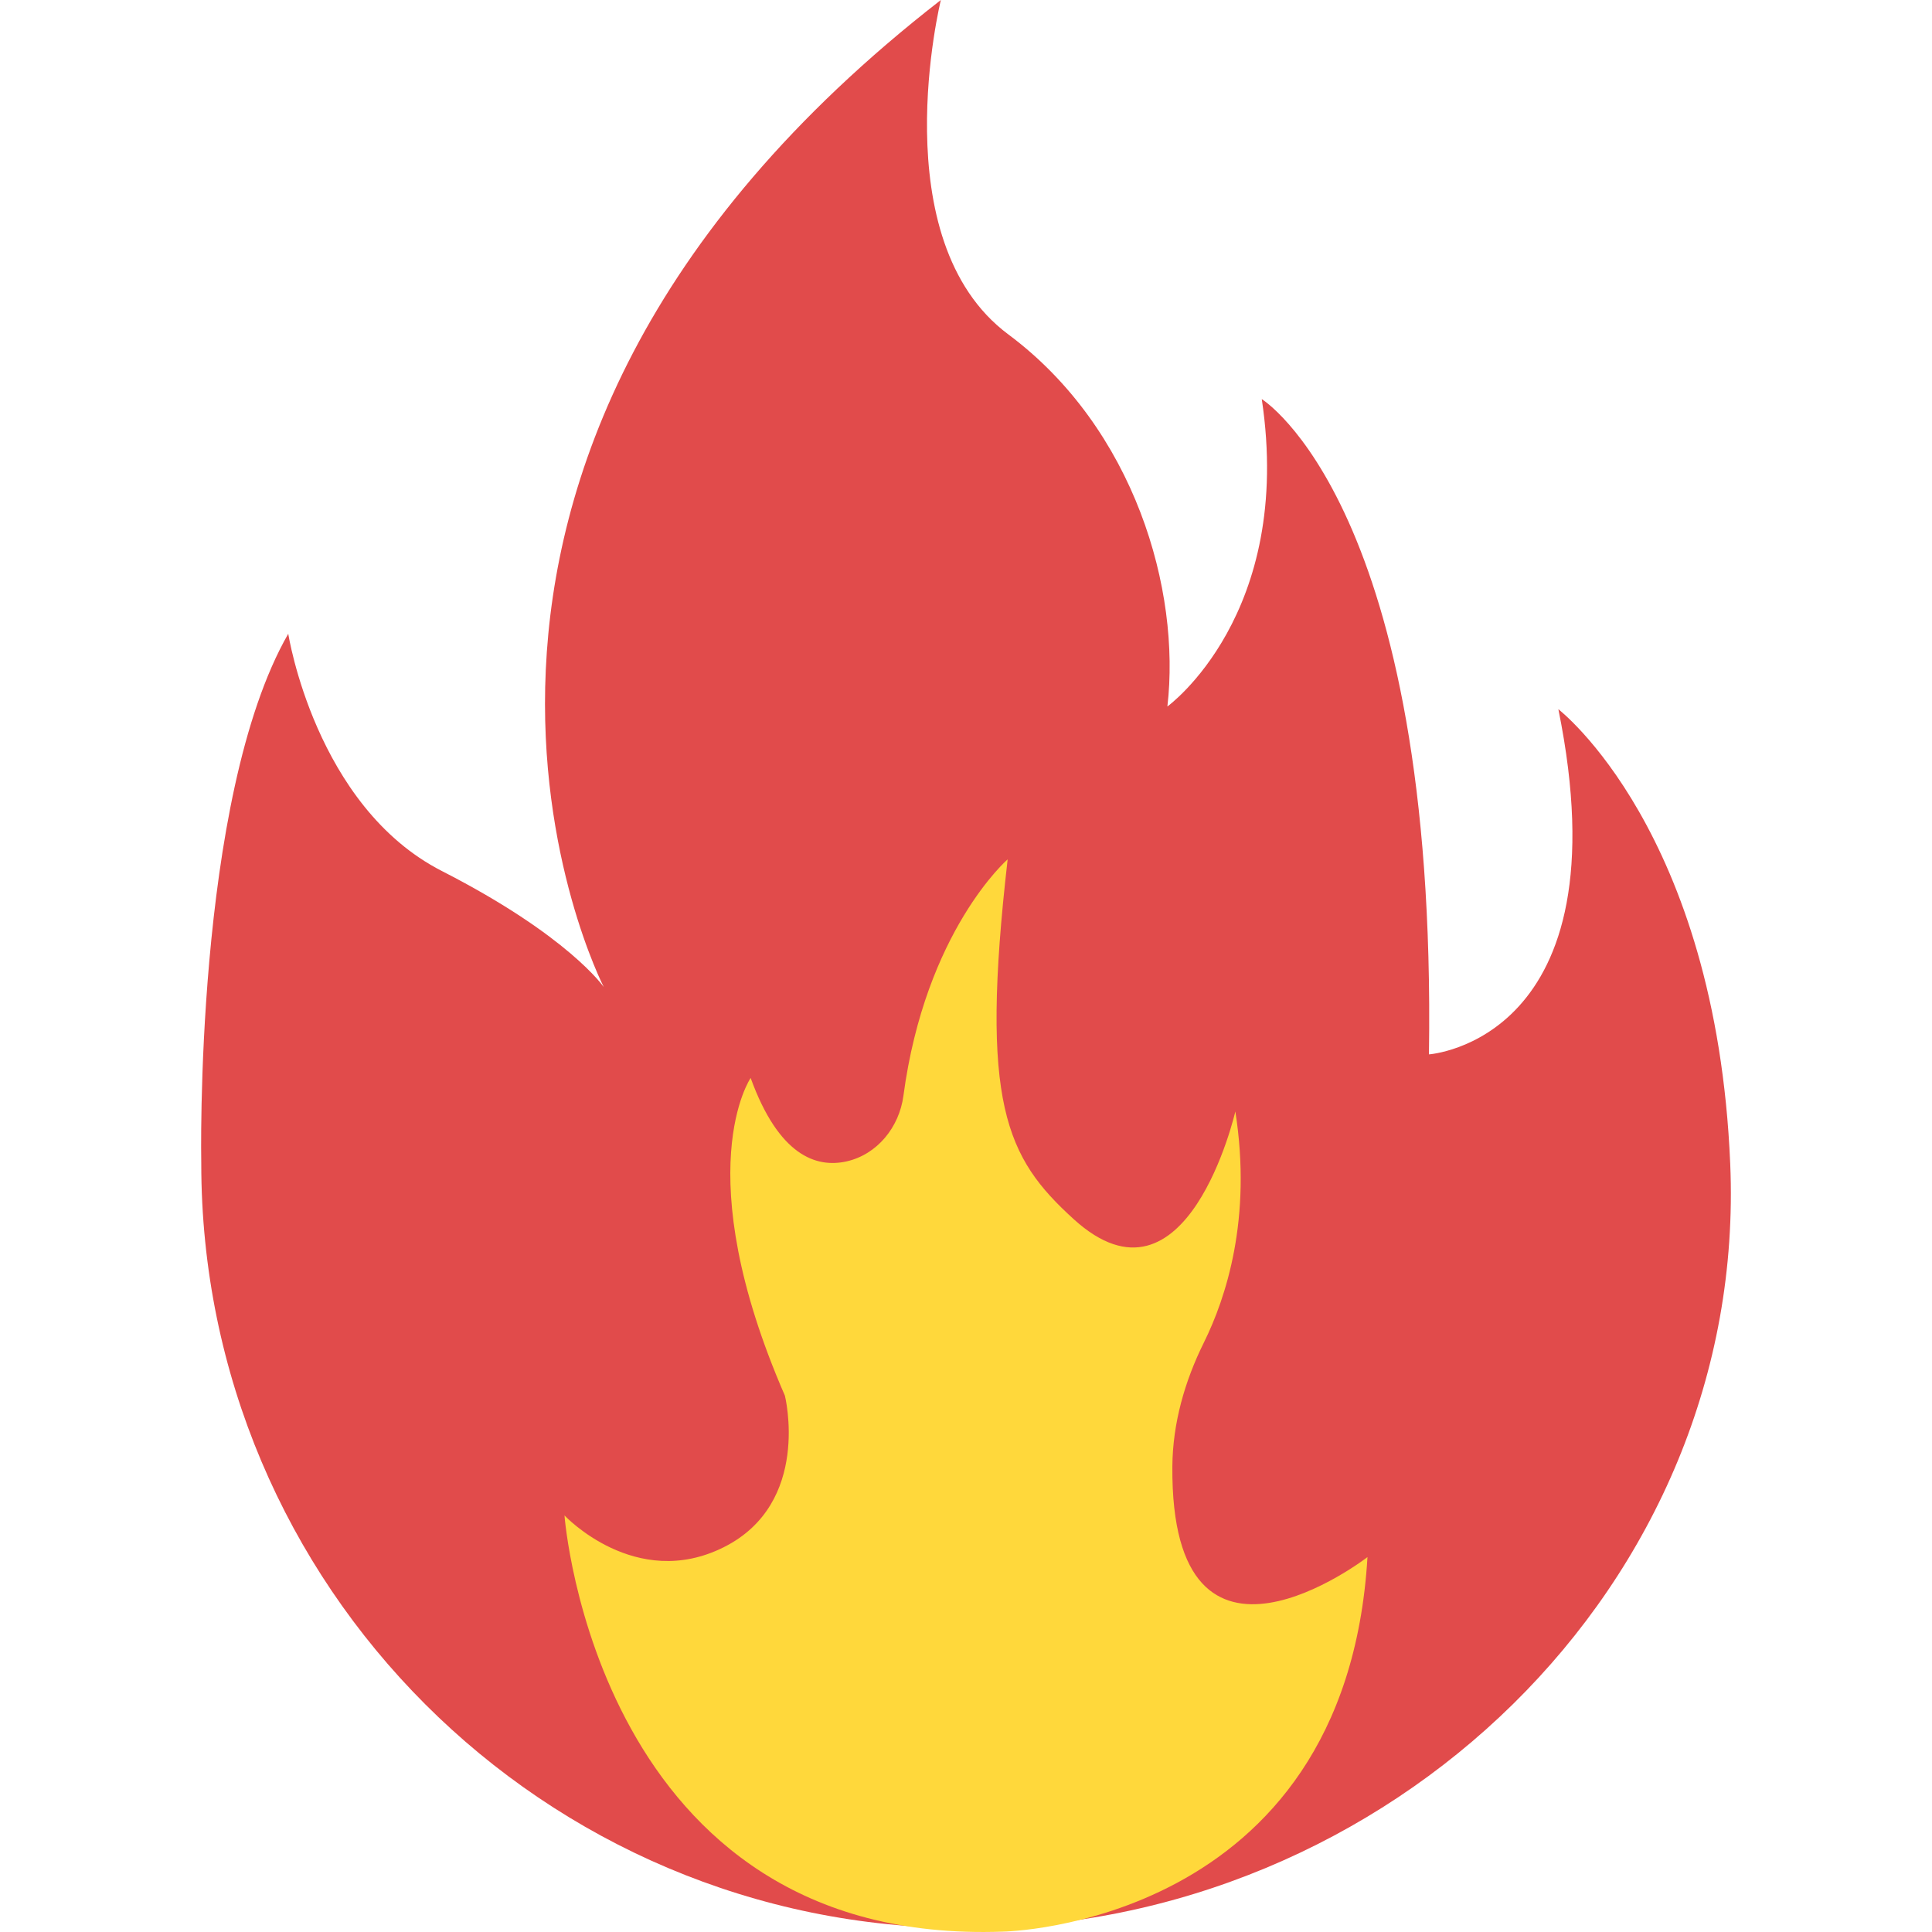
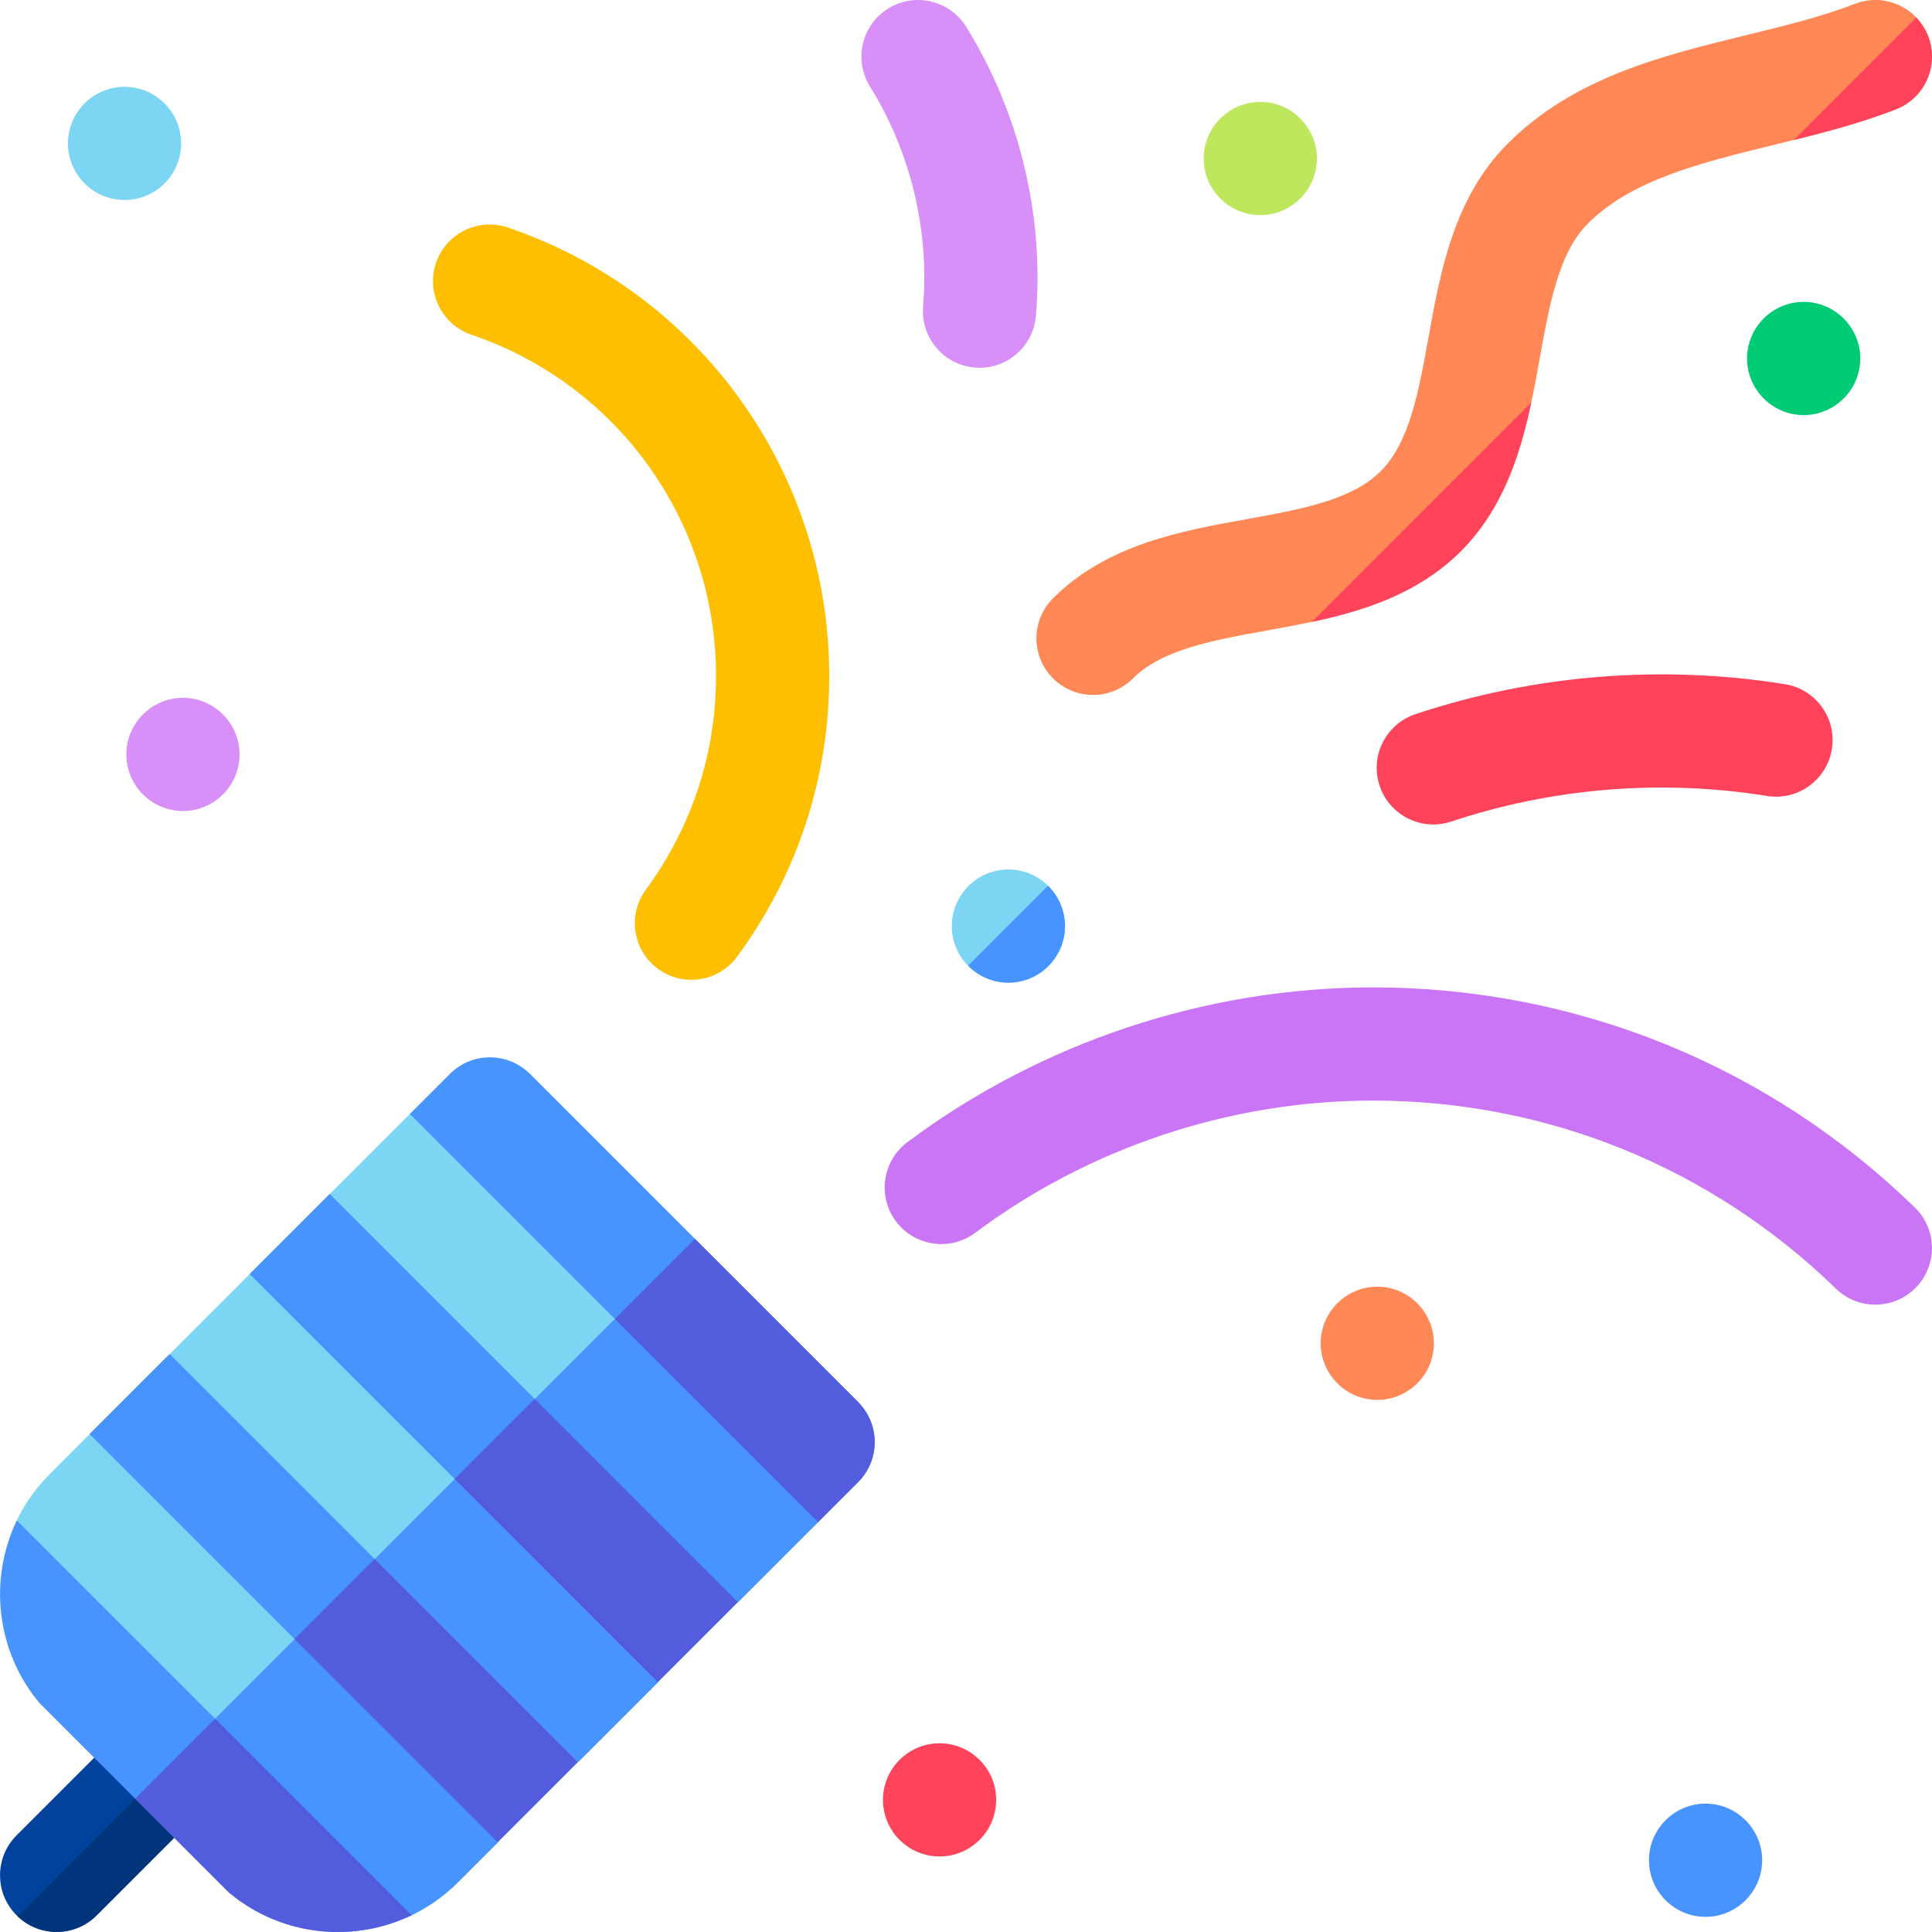
- <svg xmlns="http://www.w3.org/2000/svg" version="1.1" id="Capa_1" x="0px" y="0px" viewBox="0 0 509.953 509.953" style="enable-background:new 0 0 509.953 509.953;" xml:space="preserve">
-   <path style="fill:#E14B4B;" d="M456.693,307.136c4.736,111.344-90.336,201.792-201.792,201.792S53.125,418.576,53.125,307.136  c0,0-1.952-96.448,22.96-139.856c0,0,7.12,45.552,40.576,62.64s42.704,30.608,42.704,30.608S88.901,123.856,248.341,0  c0,0-15.664,63.344,17.792,88.256s45.552,67.616,42,98.224c0,0,33.456-24.208,24.912-81.136c0,0,46.272,28.464,44.128,172.96  c0,0,51.952-3.552,34.16-91.104C411.333,187.2,452.965,219.232,456.693,307.136z" />
-   <path style="fill:#FFD83B;" d="M148.997,400c0,0,8.4,113.728,115.664,109.856c0,0,90.464-1.296,96.288-98.864  c0,0-52,40.208-51.504-23.904c0.08-11.408,3.264-22.528,8.336-32.752c5.808-11.744,12.736-32.688,8.288-60.96  c0,0-12.768,55.584-42.656,28.432c-17.872-16.24-24.864-30.416-17.44-94.992c0,0-21.696,18.848-27.52,62.448  c-1.104,8.256-6.912,15.488-15.04,17.296c-8,1.776-17.856-1.568-25.28-22.032c0,0-16.8,24.448,9.04,83.856  c0,0,7.104,28.384-16.16,40.016S148.997,400,148.997,400z" />
+ <svg xmlns="http://www.w3.org/2000/svg" id="Layer_1" enable-background="new 0 0 512.023 512.023" height="512" viewBox="0 0 512.023 512.023" width="512">
  <g>
- </g>
-   <g>
- </g>
-   <g>
- </g>
-   <g>
- </g>
-   <g>
- </g>
-   <g>
- </g>
-   <g>
- </g>
-   <g>
- </g>
-   <g>
- </g>
-   <g>
- </g>
-   <g>
- </g>
-   <g>
- </g>
-   <g>
- </g>
-   <g>
- </g>
-   <g>
- </g>
+     <g>
+       <path d="m15.01 512.005c-3.839 0-7.677-1.464-10.606-4.394-5.858-5.857-5.858-15.355 0-21.213l27.27-27.27c5.858-5.858 15.355-5.858 21.213 0 5.858 5.857 5.858 15.355 0 21.213l-27.27 27.27c-2.93 2.929-6.769 4.394-10.607 4.394z" fill="#00429d" />
+     </g>
+     <path d="m4.671 507.854c2.894 2.76 6.612 4.151 10.338 4.151 3.838 0 7.678-1.465 10.606-4.394l27.27-27.27c5.772-5.771 5.844-15.07.242-20.945z" fill="#00347b" />
+     <g>
+       <g>
+         <path d="m3.396 405.314c2.193-5.327 5.449-10.315 9.77-14.636l10.673-10.673 20.277-.659 1.021-20.639 21.106-21.106 15.915-2.17 5.106-18.851 21.617-21.617s25.706-16.209 31.563-10.35l86.974 86.974c5.858 5.857-10.605 31.818-10.605 31.818l-21.277 21.277-18.782 2.154-2.409 19.038-21.064 21.064-16.846.217-4.537 21.166-10.546 10.546c-3.963 3.963-8.486 7.03-13.318 9.203-5.864 2.635-111.349-86.453-104.638-102.756z" fill="#7dd5f4" />
+       </g>
+     </g>
+     <path d="m184.179 328.346-134.362 134.362c26.607 24.408 55.241 46.698 58.218 45.36 4.832-2.173 9.356-5.24 13.318-9.203l10.546-10.546 4.537-21.166 16.846-.217 21.064-21.064 2.409-19.038 18.782-2.154 21.277-21.277s16.463-25.961 10.605-31.818z" fill="#4793ff" />
+     <path d="m115.899 304.632h30v152.999h-30z" fill="#4793ff" transform="matrix(.707 -.707 .707 .707 -231.162 204.19)" />
+     <path d="m140.445 284.612c-5.857-5.859-15.354-5.857-21.213 0l-10.603 10.604 108.187 108.187 10.603-10.604c5.858-5.857 5.858-15.355 0-21.213z" fill="#4793ff" />
+     <path d="m4.472 402.931c-7.516 15.599-5.52 34.659 5.99 48.416l50.227 50.227c8.321 6.961 18.58 10.451 28.846 10.451 6.704 0 13.404-1.495 19.566-4.464z" fill="#4793ff" />
+     <path d="m73.473 347.059h30v153h-30z" fill="#4793ff" transform="matrix(.707 -.707 .707 .707 -273.588 186.617)" />
+     <g>
+       <path d="m497.009 345.762c-3.77 0-7.542-1.411-10.457-4.247-33.042-32.138-76.622-49.836-122.714-49.836-37.736 0-75.163 12.444-105.387 35.04-6.634 4.961-16.034 3.604-20.995-3.032-4.96-6.635-3.603-16.034 3.032-20.995 35.375-26.447 79.181-41.013 123.35-41.013 53.948 0 104.957 20.716 143.63 58.33 5.939 5.776 6.07 15.272.295 21.211-2.941 3.023-6.846 4.542-10.754 4.542z" fill="#ca75f5" />
+     </g>
+     <g>
+       <path d="m183.234 259.667c-3.089 0-6.204-.95-8.882-2.922-6.671-4.912-8.097-14.302-3.185-20.973 12.167-16.523 18.597-36.104 18.597-56.624 0-40.942-26.05-77.287-64.822-90.438-7.845-2.661-12.048-11.178-9.387-19.023 2.662-7.846 11.178-12.049 19.023-9.387 50.952 17.283 85.186 65.044 85.186 118.849 0 26.966-8.451 52.697-24.44 74.411-2.94 3.993-7.485 6.107-12.09 6.107z" fill="#fdbf00" />
+     </g>
+     <g>
+       <path d="m289.679 184.174c-3.839 0-7.678-1.465-10.606-4.394-5.858-5.857-5.858-15.355 0-21.213 14.296-14.296 33.984-17.852 51.356-20.989 14.306-2.584 27.819-5.024 35.475-12.68 7.654-7.655 10.096-21.168 12.68-35.475 3.137-17.371 6.693-37.061 20.989-51.356 17.602-17.601 40.871-23.291 63.376-28.793 10.234-2.503 19.901-4.867 28.639-8.255 7.726-2.997 16.413.838 19.408 8.563 2.995 7.724-.839 16.413-8.563 19.408-10.56 4.095-21.642 6.805-32.359 9.425-19.347 4.731-37.622 9.199-49.288 20.865-7.655 7.656-10.097 21.169-12.681 35.476-3.137 17.371-6.693 37.06-20.988 51.355-14.296 14.296-33.984 17.852-51.356 20.989-14.306 2.584-27.819 5.024-35.475 12.68-2.93 2.929-6.769 4.394-10.607 4.394z" fill="#ff8856" />
+     </g>
+     <g clip-rule="evenodd" fill-rule="evenodd">
+       <path d="m334.01 57.005c8.262 0 15-6.738 15-15 0-8.261-6.738-15-15-15s-15 6.739-15 15 6.738 15 15 15z" fill="#bee75e" />
+       <path d="m48.488 214.943c8.262 0 15-6.738 15-15s-6.738-15-15-15-15 6.738-15 15 6.738 15 15 15z" fill="#d98ff8" />
+       <path d="m33.01 53.005c8.262 0 15-6.738 15-15s-6.739-15-15-15c-8.262 0-15 6.738-15 15 0 8.261 6.738 15 15 15z" fill="#7dd5f4" />
+       <path d="m365.01 371.004c8.262 0 15-6.738 15-15s-6.738-15-15-15-15 6.738-15 15 6.738 15 15 15z" fill="#ff8856" />
+       <path d="m452.01 508.004c8.262 0 15-6.738 15-15s-6.738-15-15-15-15 6.738-15 15 6.738 15 15 15z" fill="#4793ff" />
+       <path d="m249.01 492.005c8.262 0 15-6.738 15-15s-6.739-15-15-15c-8.262 0-15 6.738-15 15 0 8.261 6.738 15 15 15z" fill="#ff435b" />
+     </g>
+     <g>
+       <path d="m259.612 97.471c-.415 0-.831-.018-1.252-.052-8.256-.683-14.396-7.929-13.713-16.185 1.678-20.303-3.323-41.01-14.082-58.307-4.375-7.035-2.22-16.284 4.814-20.66 7.033-4.376 16.283-2.22 20.659 4.814 14.139 22.731 20.711 49.943 18.506 76.623-.647 7.837-7.208 13.767-14.932 13.767z" fill="#d98ff8" />
+     </g>
+     <g>
+       <path d="m379.858 218.509c-6.28 0-12.133-3.975-14.229-10.26-2.619-7.859 1.628-16.354 9.486-18.975 31.399-10.466 65.267-13.213 97.949-7.944 8.178 1.319 13.739 9.019 12.42 17.197s-9.017 13.745-17.197 12.42c-27.921-4.505-56.858-2.156-83.684 6.788-1.573.525-3.172.774-4.745.774z" fill="#ff435b" />
+     </g>
+     <path clip-rule="evenodd" d="m267.244 260.43c8.262 0 15-6.738 15-15 0-8.261-6.738-15-15-15s-15 6.738-15 15 6.738 15 15 15z" fill="#7dd5f4" fill-rule="evenodd" />
+     <path clip-rule="evenodd" d="m478.01 110.005c8.262 0 15-6.739 15-15s-6.738-15-15-15-15 6.739-15 15 6.738 15 15 15z" fill="#00cb75" fill-rule="evenodd" />
+     <g fill="#ff435b">
+       <path d="m347.718 164.807c13.979-2.982 28.31-7.608 39.398-18.696 11.087-11.088 15.713-25.419 18.695-39.397z" />
+       <path d="m507.868 4.657-32.438 32.438c9.022-2.24 18.193-4.689 27.003-8.106 7.724-2.995 11.558-11.685 8.563-19.408-.734-1.889-1.811-3.542-3.128-4.924z" />
+     </g>
+     <path clip-rule="evenodd" d="m277.764 234.761-21.189 21.189c2.723 2.761 6.5 4.48 10.669 4.48 8.262 0 15-6.739 15-15.001 0-4.168-1.719-7.945-4.48-10.668z" fill="#4793ff" fill-rule="evenodd" />
+     <path d="m184.179 328.346-21.21 21.21 53.846 53.846 10.603-10.604c5.858-5.857 5.858-15.355 0-21.213z" fill="#525cdd" />
+     <path d="m143.069 370.227h30v76.15h-30z" fill="#525cdd" transform="matrix(.707 -.707 .707 .707 -242.416 231.361)" />
+     <path d="m100.643 412.654h30v76.15h-30z" fill="#525cdd" transform="matrix(.707 -.707 .707 .707 -284.843 213.788)" />
+     <path d="m35.82 476.705 24.868 24.868c8.321 6.961 18.58 10.451 28.846 10.451 6.704 0 13.404-1.495 19.566-4.464l-52.067-52.067z" fill="#525cdd" />
+   </g>
</svg>
